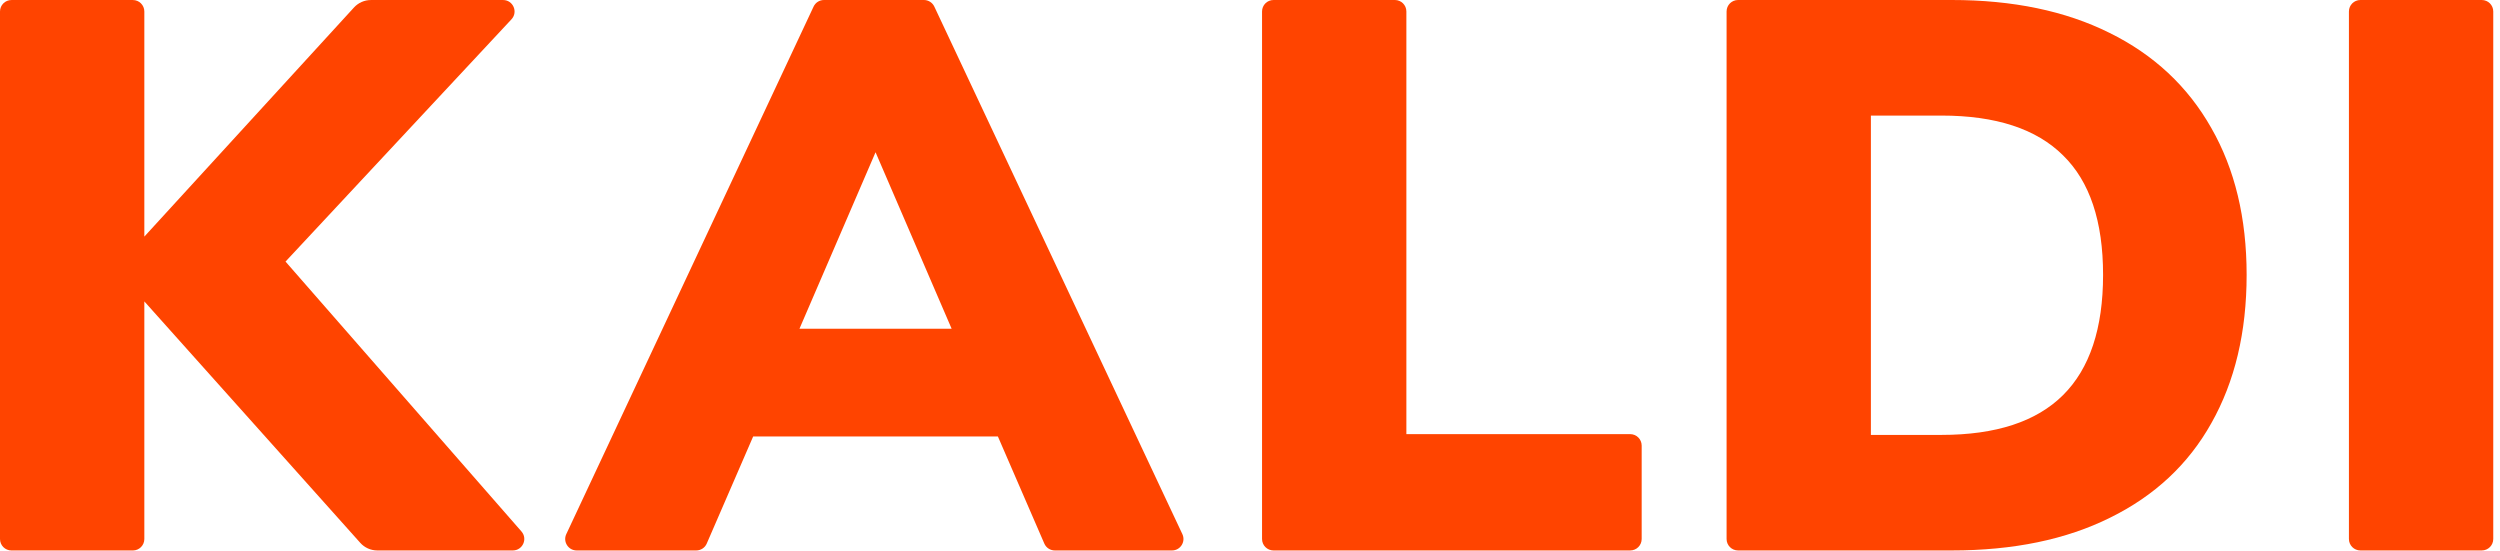
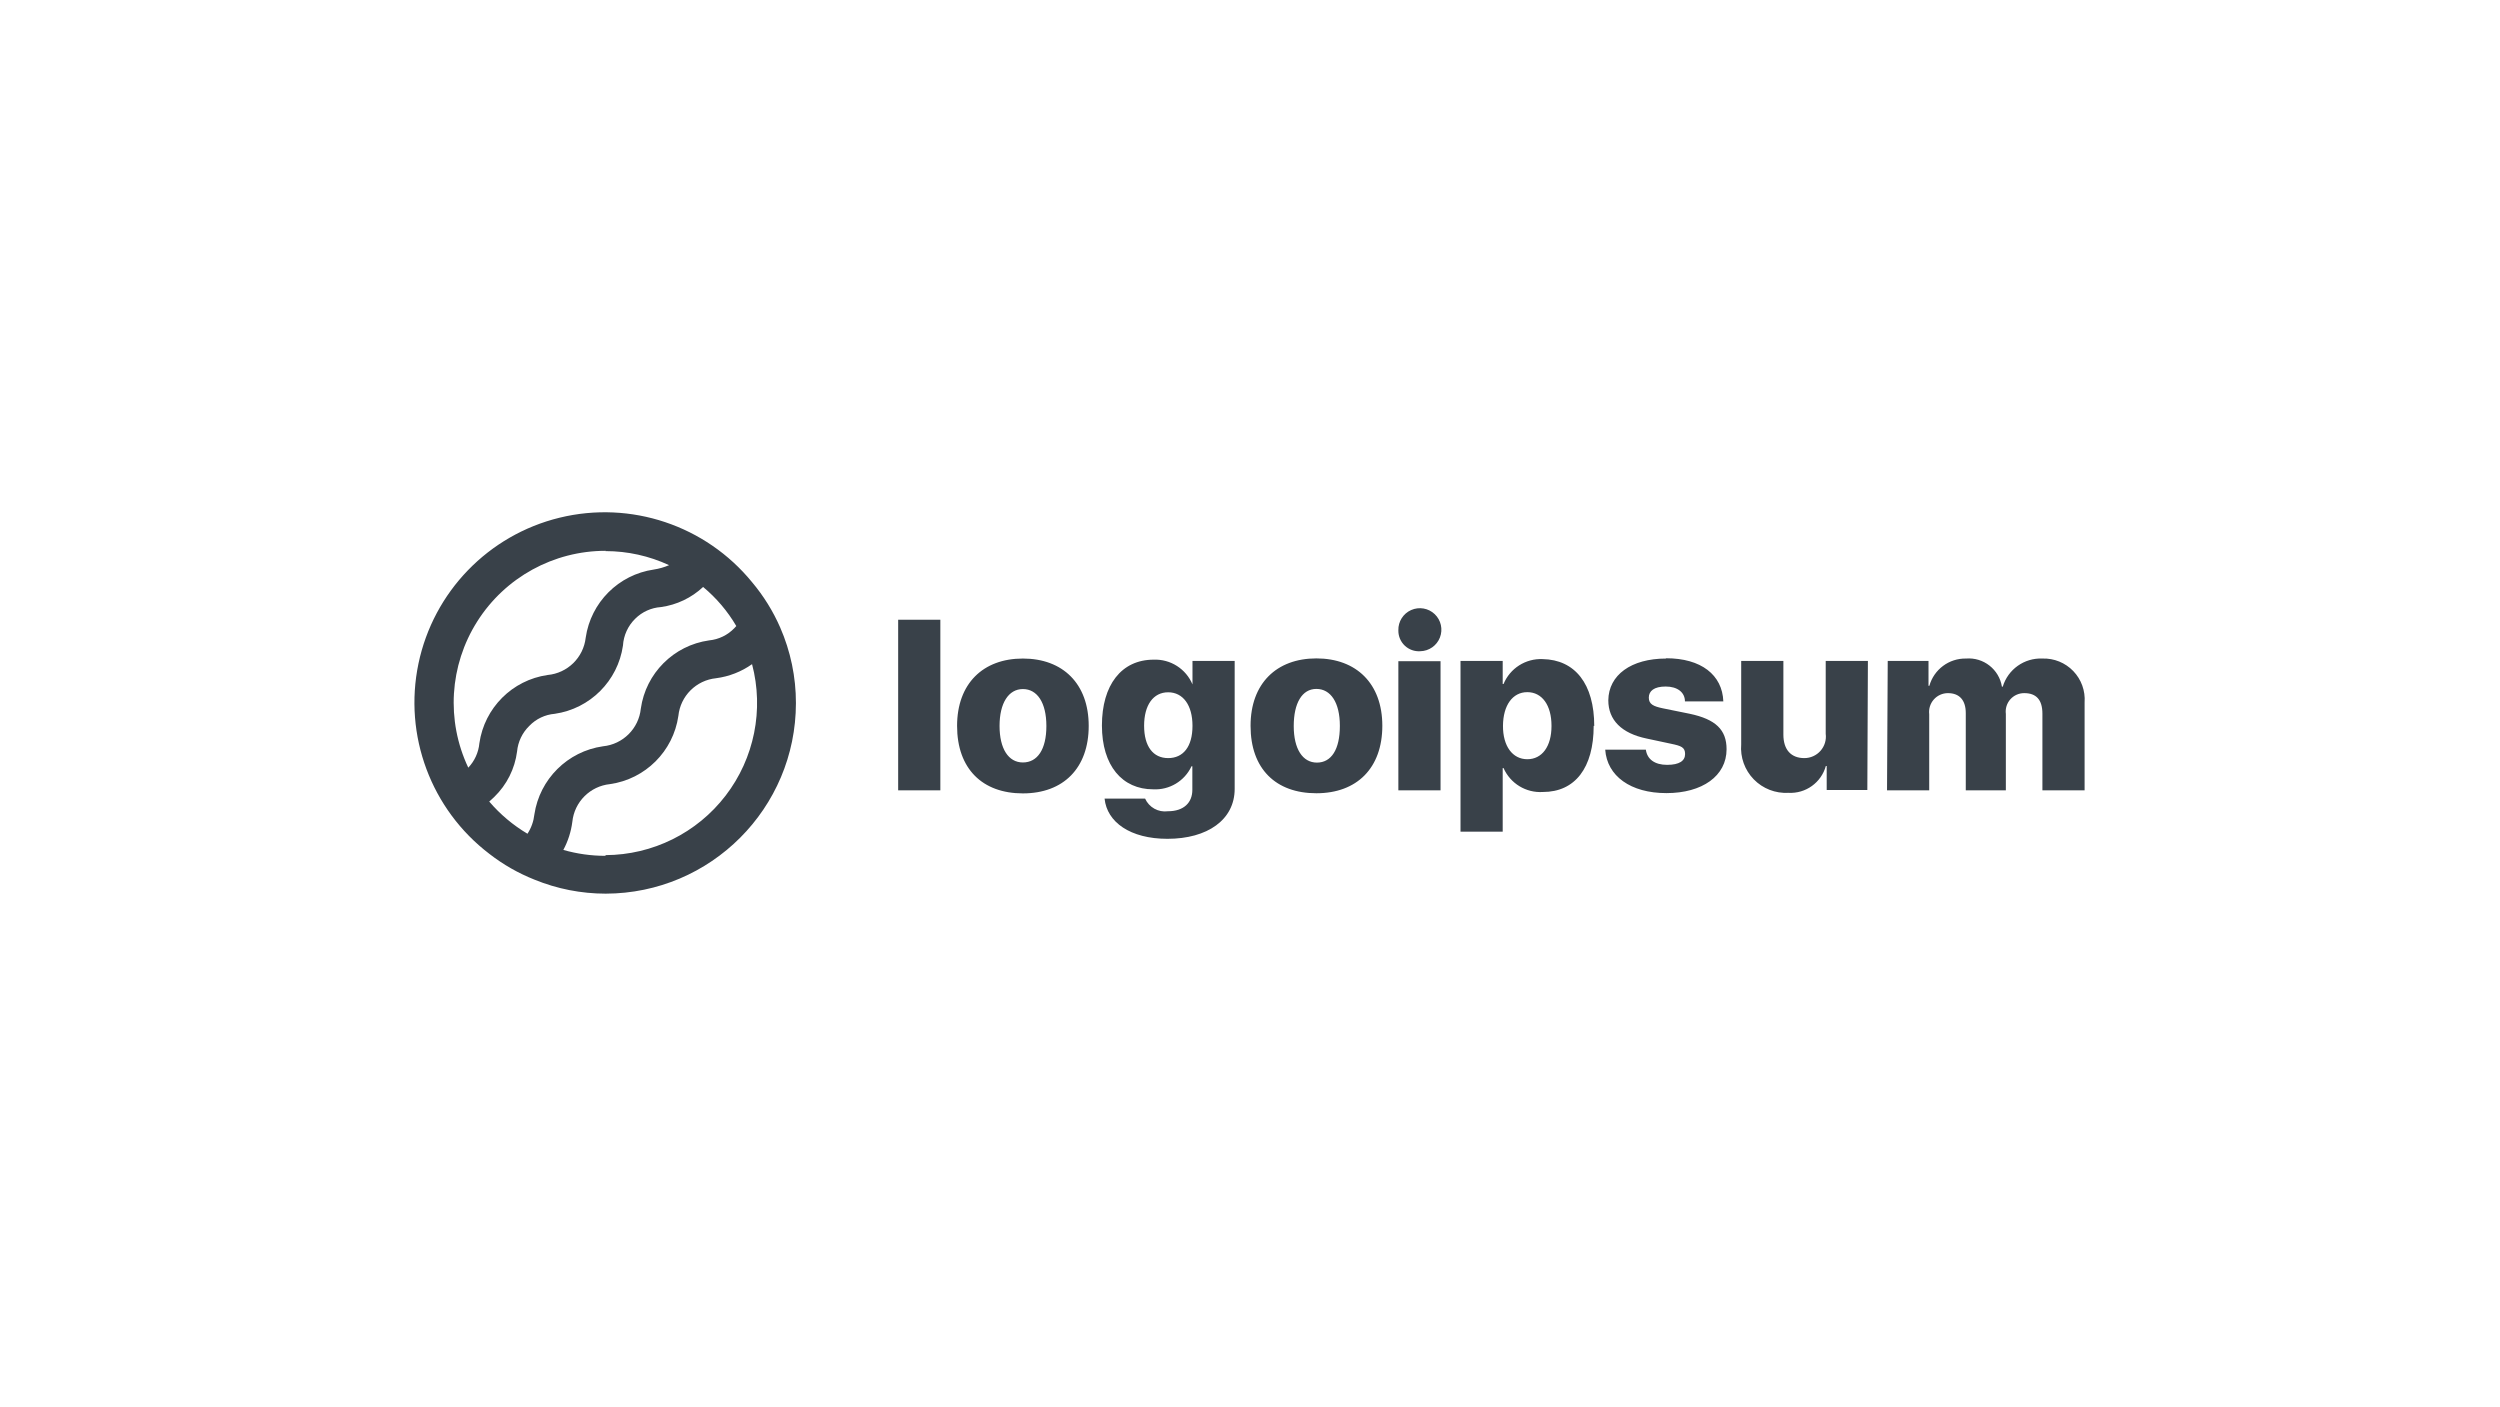
- <svg xmlns="http://www.w3.org/2000/svg" xmlns:xlink="http://www.w3.org/1999/xlink" viewBox="0 0 109 24">
-   <g transform="translate(-1470)">
-     <g style="mix-blend-mode:normal" transform="translate(1470)" fill="#f40">
-       <use xlink:href="#b" style="mix-blend-mode:normal" />
-       <use xlink:href="#c" style="mix-blend-mode:normal" />
-       <use xlink:href="#d" style="mix-blend-mode:normal" />
-       <use xlink:href="#e" style="mix-blend-mode:normal" />
-       <use xlink:href="#f" style="mix-blend-mode:normal" />
-     </g>
-   </g>
-   <defs>
-     <path id="b" d="M22.735 23.171c.283.323.053.829-.376.829h-5.907c-.285 0-.556-.121-.745-.333l-9.414-10.526v10.36c0 .276-.224.5-.5.5h-5.293c-.276 0-.5-.224-.5-.5v-23c0-.276.224-.5.5-.5h5.293c.276 0 .5.224.5.5v9.815l9.141-9.99c.19-.207.457-.325.738-.325h5.762c.437 0 .664.521.366.841l-9.851 10.563 10.287 11.767z" />
-     <path id="c" d="M45.991 24c-.199 0-.38-.118-.459-.301l-2.024-4.669h-10.67l-2.024 4.669c-.079.183-.259.301-.459.301h-5.212c-.366 0-.608-.381-.453-.712l10.782-23c.082-.176.259-.288.453-.288h4.358c.194 0 .37.112.453.287l10.815 23c.156.332-.086.713-.452.713h-5.108zm-11.135-9.668h6.635l-3.317-7.694-3.317 7.694z" />
-     <path id="d" d="M55.525 24c-.276 0-.5-.224-.5-.5v-23c0-.276.224-.5.5-.5h5.293c.276 0 .5.224.5.5v18.428h9.759c.276 0 .5.224.5.5v4.072c0 .276-.224.5-.5.5h-15.552z" />
-     <path id="e" d="M75.279.5c0-.276.224-.5.5-.5h9.315c2.667 0 4.959.477 6.874 1.43 1.938.953 3.42 2.338 4.446 4.153 1.026 1.793 1.539 3.926 1.539 6.4 0 2.496-.513 4.652-1.539 6.468-1.003 1.793-2.474 3.166-4.412 4.119-1.915.953-4.218 1.43-6.908 1.43h-9.315c-.276 0-.5-.224-.5-.5v-23zm9.37 18.462c2.371 0 4.138-.579 5.301-1.736 1.163-1.157 1.744-2.905 1.744-5.242 0-2.338-.581-4.074-1.744-5.209-1.163-1.157-2.93-1.736-5.301-1.736h-3.078v13.923h3.078z" />
-     <path id="f" d="M102.913 24c-.276 0-.5-.224-.5-.5v-23c0-.276.224-.5.5-.5h5.293c.276 0 .5.224.5.5v23c0 .276-.224.5-.5.5h-5.293z" />
-   </defs>
+ <svg xmlns="http://www.w3.org/2000/svg" id="Layer_1" data-name="Layer 1" viewBox="0 0 177.78 100">
+   <path d="M63.87,44.07h3V56.2h-3Zm4.19,7.55c0-3,1.84-4.79,4.68-4.79s4.68,1.79,4.68,4.79-1.8,4.8-4.68,4.8S68.06,54.67,68.06,51.62Zm6.35,0c0-1.65-.65-2.62-1.67-2.62s-1.66,1-1.66,2.62.63,2.6,1.66,2.6S74.41,53.3,74.41,51.63Zm4.14,5.17h2.88a1.55,1.55,0,0,0,1.62.9c1.14,0,1.74-.62,1.74-1.52V54.49h-.06A2.84,2.84,0,0,1,82,56.13c-2.19,0-3.64-1.67-3.64-4.54s1.38-4.68,3.68-4.68a2.87,2.87,0,0,1,2.76,1.76h0V47h3V56.1c0,2.19-1.93,3.55-4.78,3.55C80.37,59.65,78.72,58.46,78.55,56.8Zm6.25-5.18c0-1.46-.67-2.38-1.73-2.38s-1.71.91-1.71,2.38.64,2.3,1.71,2.3S84.8,53.1,84.8,51.62Zm4.13,0c0-3,1.84-4.79,4.68-4.79s4.69,1.79,4.69,4.79-1.8,4.8-4.69,4.8S88.93,54.67,88.93,51.62Zm6.35,0c0-1.65-.65-2.62-1.67-2.62S92,50,92,51.63s.63,2.6,1.65,2.6S95.28,53.3,95.28,51.63Zm4.16-6.79A1.53,1.53,0,1,1,101,46.31,1.46,1.46,0,0,1,99.44,44.84Zm0,2.2h3V56.2h-3Zm13.89,4.59c0,3-1.33,4.71-3.61,4.71a2.86,2.86,0,0,1-2.8-1.7h-.06v4.52h-3V47h3v1.64h.06a2.87,2.87,0,0,1,2.78-1.77C112,46.91,113.37,48.63,113.37,51.63Zm-3,0c0-1.46-.67-2.39-1.72-2.39s-1.72.94-1.73,2.39.68,2.38,1.73,2.38S110.33,53.08,110.33,51.63Zm8.15-4.8c2.49,0,4,1.18,4.07,3.07h-2.73c0-.65-.54-1.06-1.37-1.06s-1.2.32-1.2.79.33.62,1,.76l1.92.39c1.83.39,2.61,1.13,2.61,2.52,0,1.9-1.73,3.12-4.28,3.12s-4.22-1.22-4.35-3.09h2.89c.09.68.63,1.08,1.51,1.08s1.28-.29,1.28-.77-.28-.58-1-.73l-1.73-.37c-1.79-.37-2.73-1.32-2.73-2.72C114.39,48,116,46.83,118.48,46.83Zm14.31,9.37H129.9V54.47h-.06a2.61,2.61,0,0,1-2.66,1.91,3.19,3.19,0,0,1-3.36-3.45V47h3v5.24c0,1.09.56,1.67,1.49,1.67a1.53,1.53,0,0,0,1.52-1.73V47h3ZM134.24,47h2.9v1.77h.06a2.66,2.66,0,0,1,2.61-1.94,2.39,2.39,0,0,1,2.55,2h.06a2.82,2.82,0,0,1,2.82-2,2.91,2.91,0,0,1,3,3.12V56.2h-3V50.75c0-1-.45-1.46-1.29-1.46a1.31,1.31,0,0,0-1.31,1.48V56.2h-2.85V50.71c0-.92-.45-1.42-1.27-1.42a1.34,1.34,0,0,0-1.33,1.5V56.2h-3Z" style="fill:#394149" />
+   <path d="M55.48,44.62a13.25,13.25,0,0,0-2-3.22A13.53,13.53,0,1,0,34.8,60.72,13.09,13.09,0,0,0,38,62.55a13.39,13.39,0,0,0,5.07,1A13.56,13.56,0,0,0,56.6,50,13.39,13.39,0,0,0,55.48,44.62ZM43.06,39.19a10.71,10.71,0,0,1,4.52,1h0a4.39,4.39,0,0,1-1.08.31,5.73,5.73,0,0,0-4.85,4.85A3,3,0,0,1,38.94,48a5.73,5.73,0,0,0-4.85,4.85,2.91,2.91,0,0,1-.79,1.74h0a10.8,10.8,0,0,1,9.77-15.42ZM34.79,57c.12-.11.24-.21.36-.33a5.48,5.48,0,0,0,1.62-3.23,2.92,2.92,0,0,1,.87-1.82,2.83,2.83,0,0,1,1.81-.86,5.73,5.73,0,0,0,4.85-4.85A2.92,2.92,0,0,1,45.17,44,2.87,2.87,0,0,1,47,43.17a5.48,5.48,0,0,0,3-1.43,10.51,10.51,0,0,1,2.36,2.78.86.86,0,0,1-.13.14,2.87,2.87,0,0,1-1.81.88,5.71,5.71,0,0,0-4.85,4.85,3,3,0,0,1-2.69,2.68A5.76,5.76,0,0,0,38,57.92a3.14,3.14,0,0,1-.49,1.37A10.89,10.89,0,0,1,34.79,57Zm8.27,3.86a10.84,10.84,0,0,1-3-.42,5.78,5.78,0,0,0,.64-2,3,3,0,0,1,2.68-2.68,5.73,5.73,0,0,0,4.86-4.85,3,3,0,0,1,2.68-2.68,5.71,5.71,0,0,0,2.56-1A10.82,10.82,0,0,1,43.06,60.81Z" style="fill:#394149" />
</svg>
